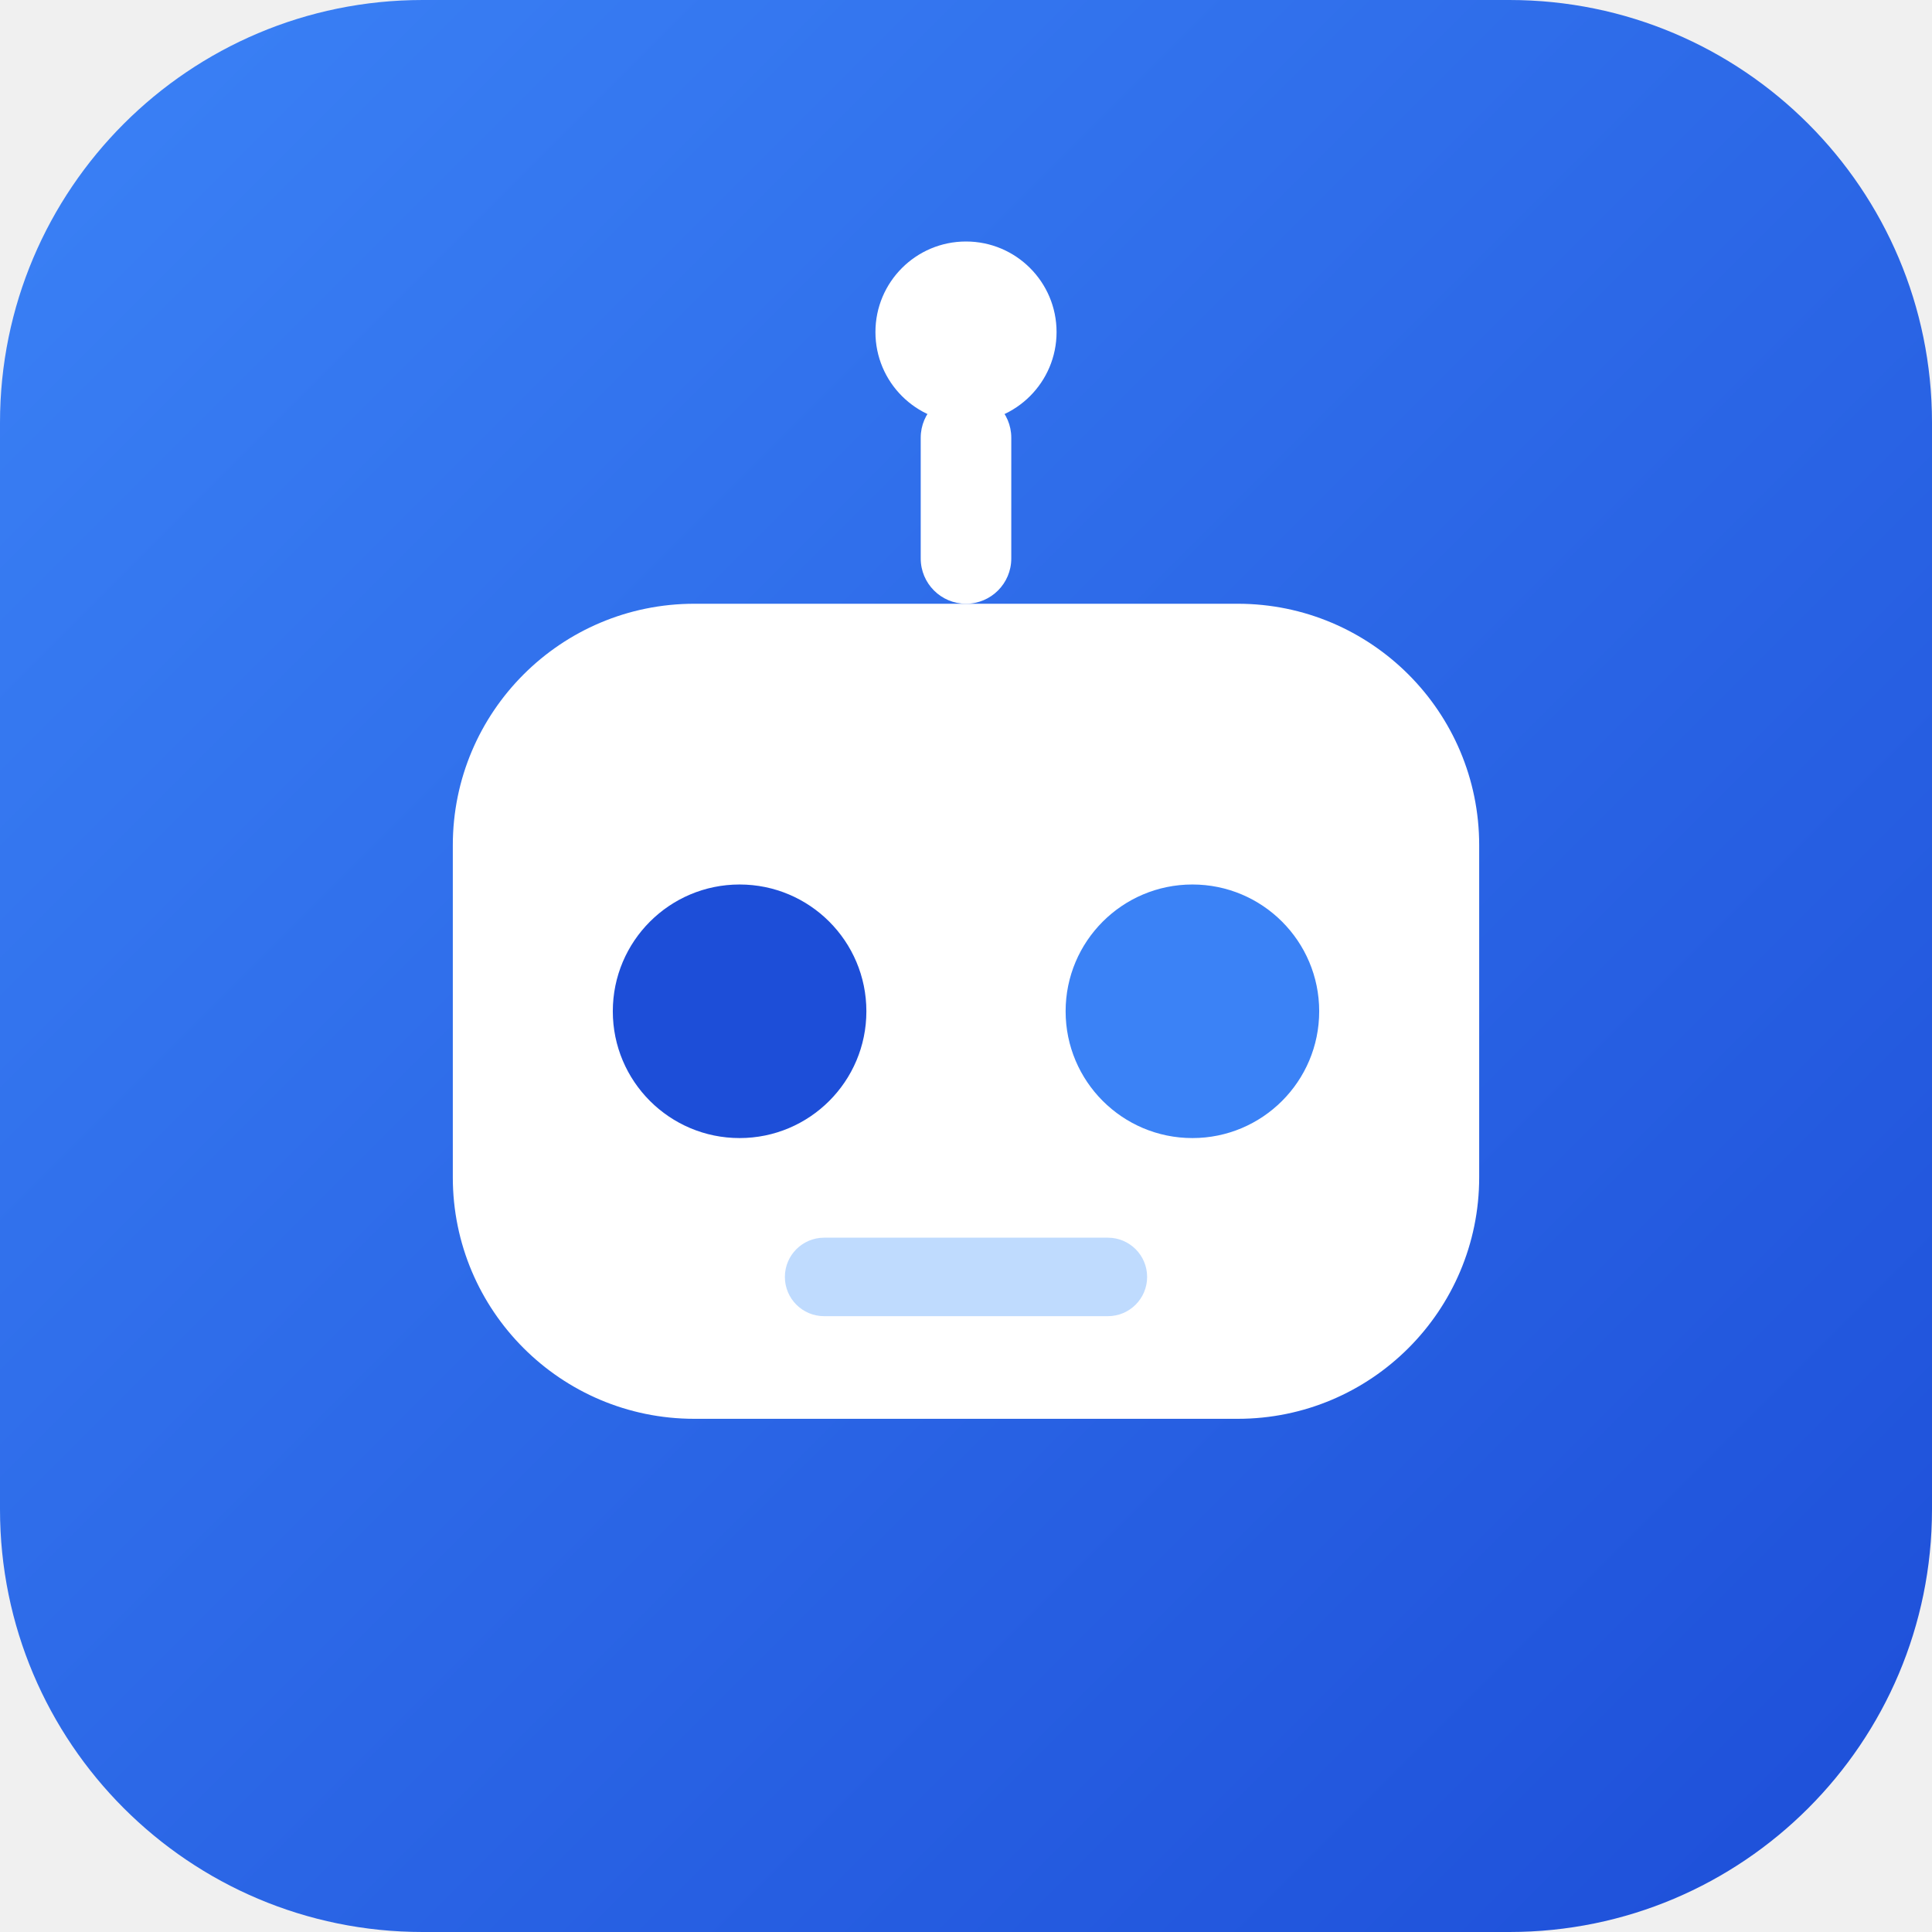
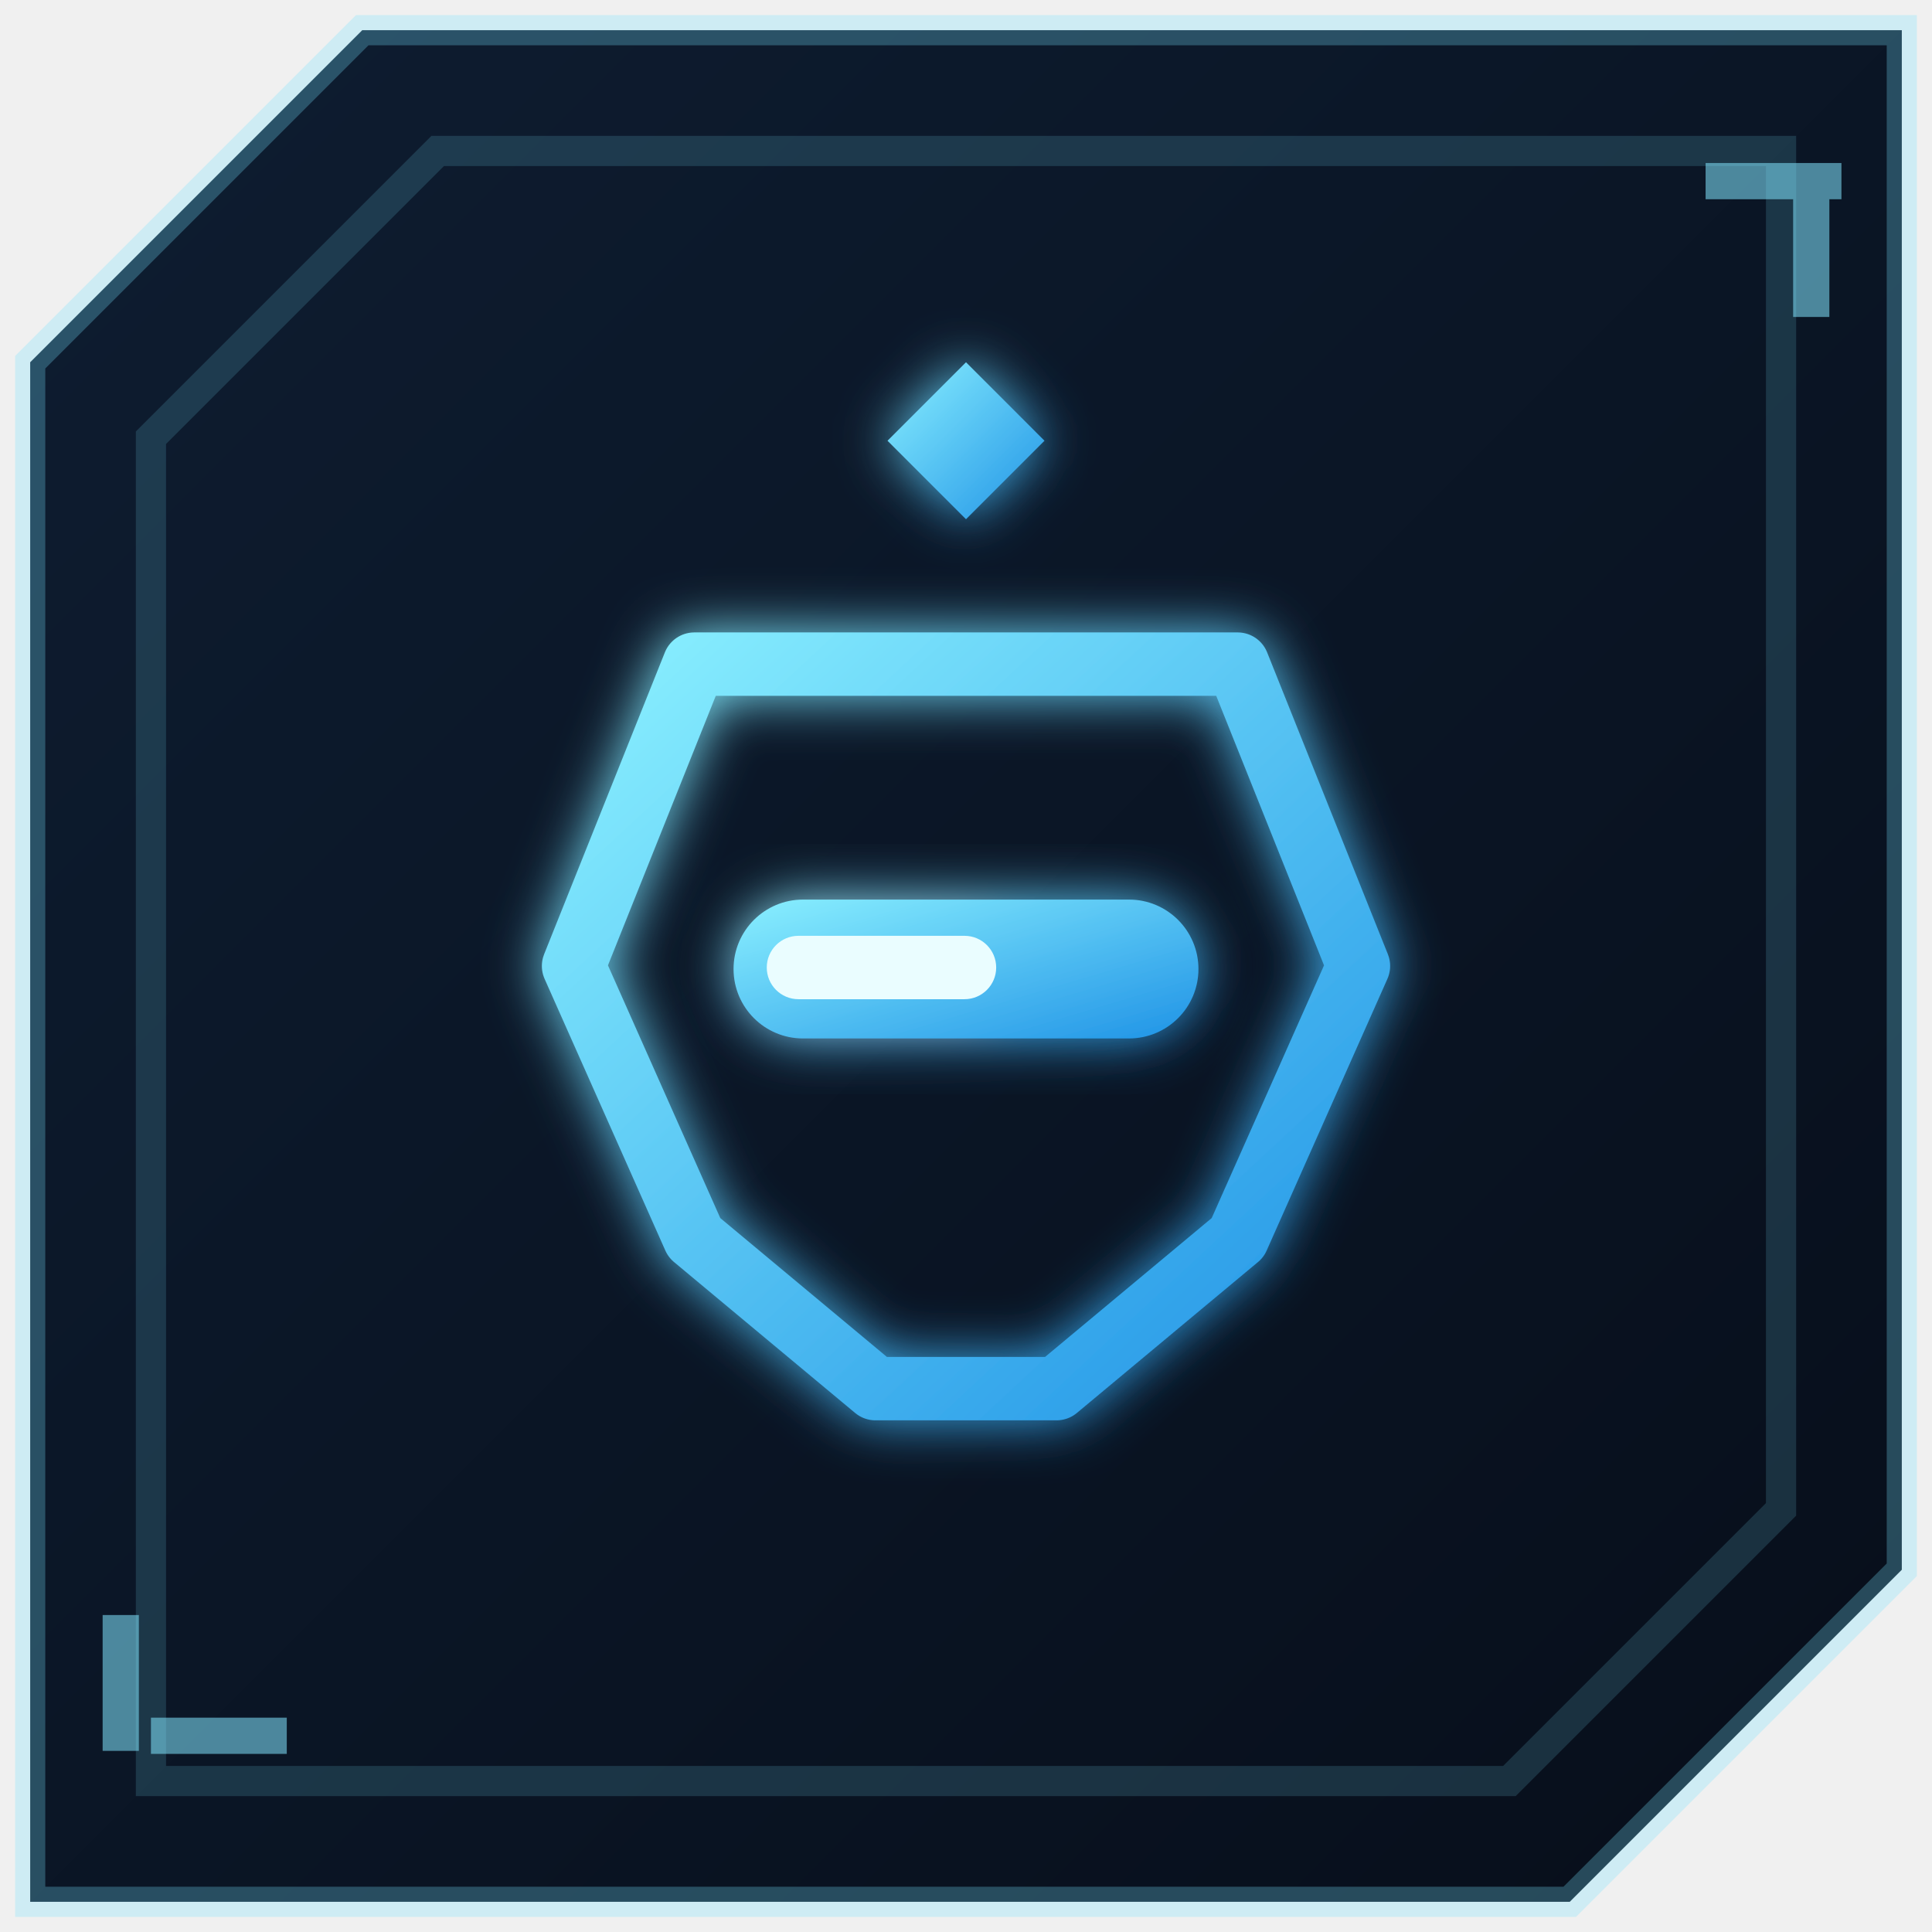
- <svg xmlns="http://www.w3.org/2000/svg" viewBox="0 0 64 64" width="64" height="64">
+ <svg xmlns="http://www.w3.org/2000/svg" viewBox="0 0 64 64" width="64" height="64" role="img" aria-label="具身智能学习站">
  <defs>
-     <linearGradient id="g" x1="0" y1="0" x2="1" y2="1">
-       <stop offset="0" stop-color="#3b82f6" />
-       <stop offset="1" stop-color="#1d4ed8" />
+     <linearGradient id="tile" x1="0" y1="0" x2="1" y2="1">
+       <stop offset="0" stop-color="#0e1d31" />
+       <stop offset="1" stop-color="#070e1a" />
    </linearGradient>
+     <linearGradient id="cy" x1="0" y1="0" x2="1" y2="1">
+       <stop offset="0" stop-color="#8af0ff" />
+       <stop offset="1" stop-color="#1f93e6" />
+     </linearGradient>
+     <filter id="glow" x="-40%" y="-40%" width="180%" height="180%">
+       <feGaussianBlur stdDeviation="0.9" result="b" />
+       <feMerge>
+         <feMergeNode in="b" />
+         <feMergeNode in="SourceGraphic" />
+       </feMerge>
+     </filter>
  </defs>
-   <rect width="64" height="64" rx="14" fill="url(#g)" />
-   <circle cx="32" cy="11" r="3" fill="#fff" />
-   <rect x="30.5" y="13" width="3" height="7" rx="1.5" fill="#fff" />
-   <rect x="15" y="20" width="34" height="27" rx="8" fill="#fff" />
-   <circle cx="24.5" cy="33.5" r="4.2" fill="#1d4ed8" />
-   <circle cx="39.5" cy="33.5" r="4.2" fill="#3b82f6" />
-   <rect x="26" y="41" width="12" height="2.6" rx="1.3" fill="#bfdbfe" />
+   <path d="M12 1 H63 V52 L52 63 H1 V12 Z" fill="url(#tile)" stroke="rgba(120,225,255,0.28)" stroke-width="1" />
+   <path d="M14.5 5 H59 V50 L50 59 H5 V14.5 Z" fill="none" stroke="rgba(120,225,255,0.16)" stroke-width="1" />
+   <path d="M56.5 6 H61 M60 6 V10.5 M4 58 V53.5 M5 57.5 H9.5" stroke="rgba(130,230,255,0.55)" stroke-width="1.2" fill="none" />
+   <g filter="url(#glow)" stroke="url(#cy)" stroke-width="2.1" stroke-linejoin="round" stroke-linecap="round" fill="none">
+     <path d="M32 21 V16.3" />
+     <path d="M23 22 H41 L45 32 L41 41 L35 46 H29 L23 41 L19 32 Z" />
+   </g>
+   <path d="M32 12 l2.6 2.6 -2.6 2.6 -2.6 -2.6 z" fill="url(#cy)" filter="url(#glow)" />
+   <g filter="url(#glow)">
+     <rect x="24.3" y="29.8" width="15.4" height="4.6" rx="2.3" fill="url(#cy)" />
+     <rect x="25.4" y="31" width="7.6" height="2.1" rx="1.05" fill="#eafdff" />
+   </g>
+   <path d="M29 43.4 H35" stroke="url(#cy)" stroke-width="1.4" stroke-linecap="round" opacity="0.8" />
</svg>
